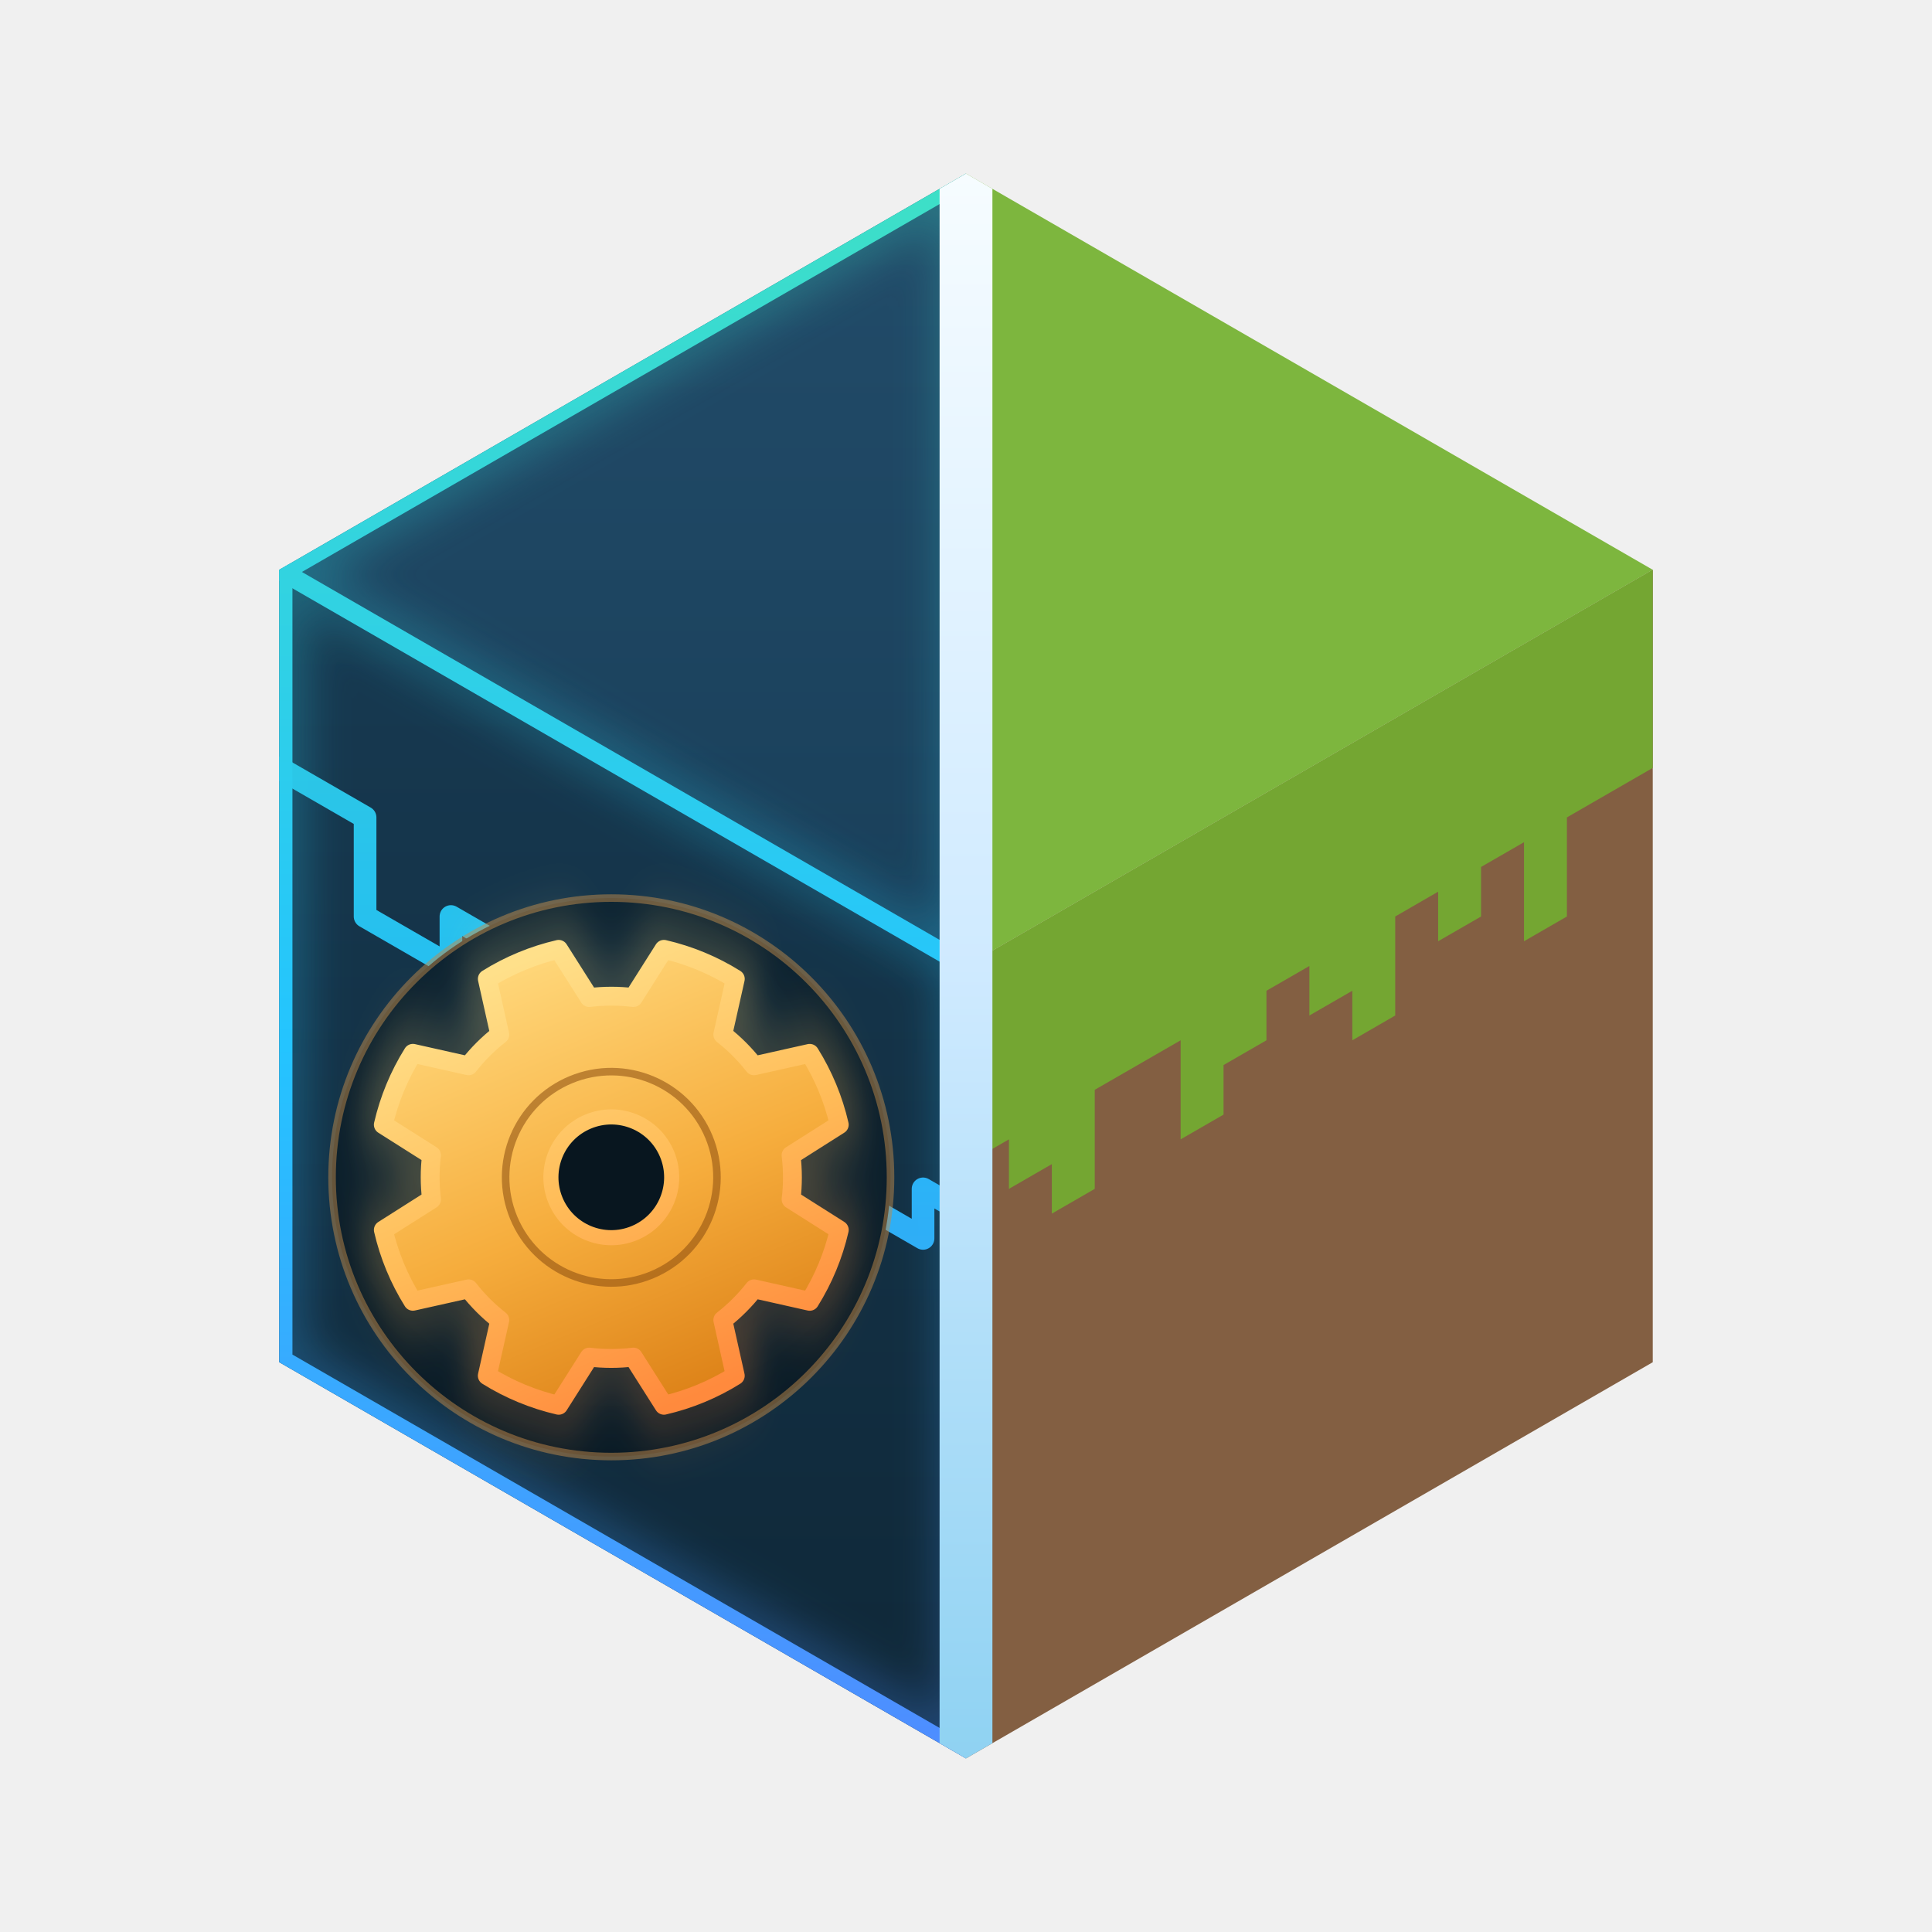
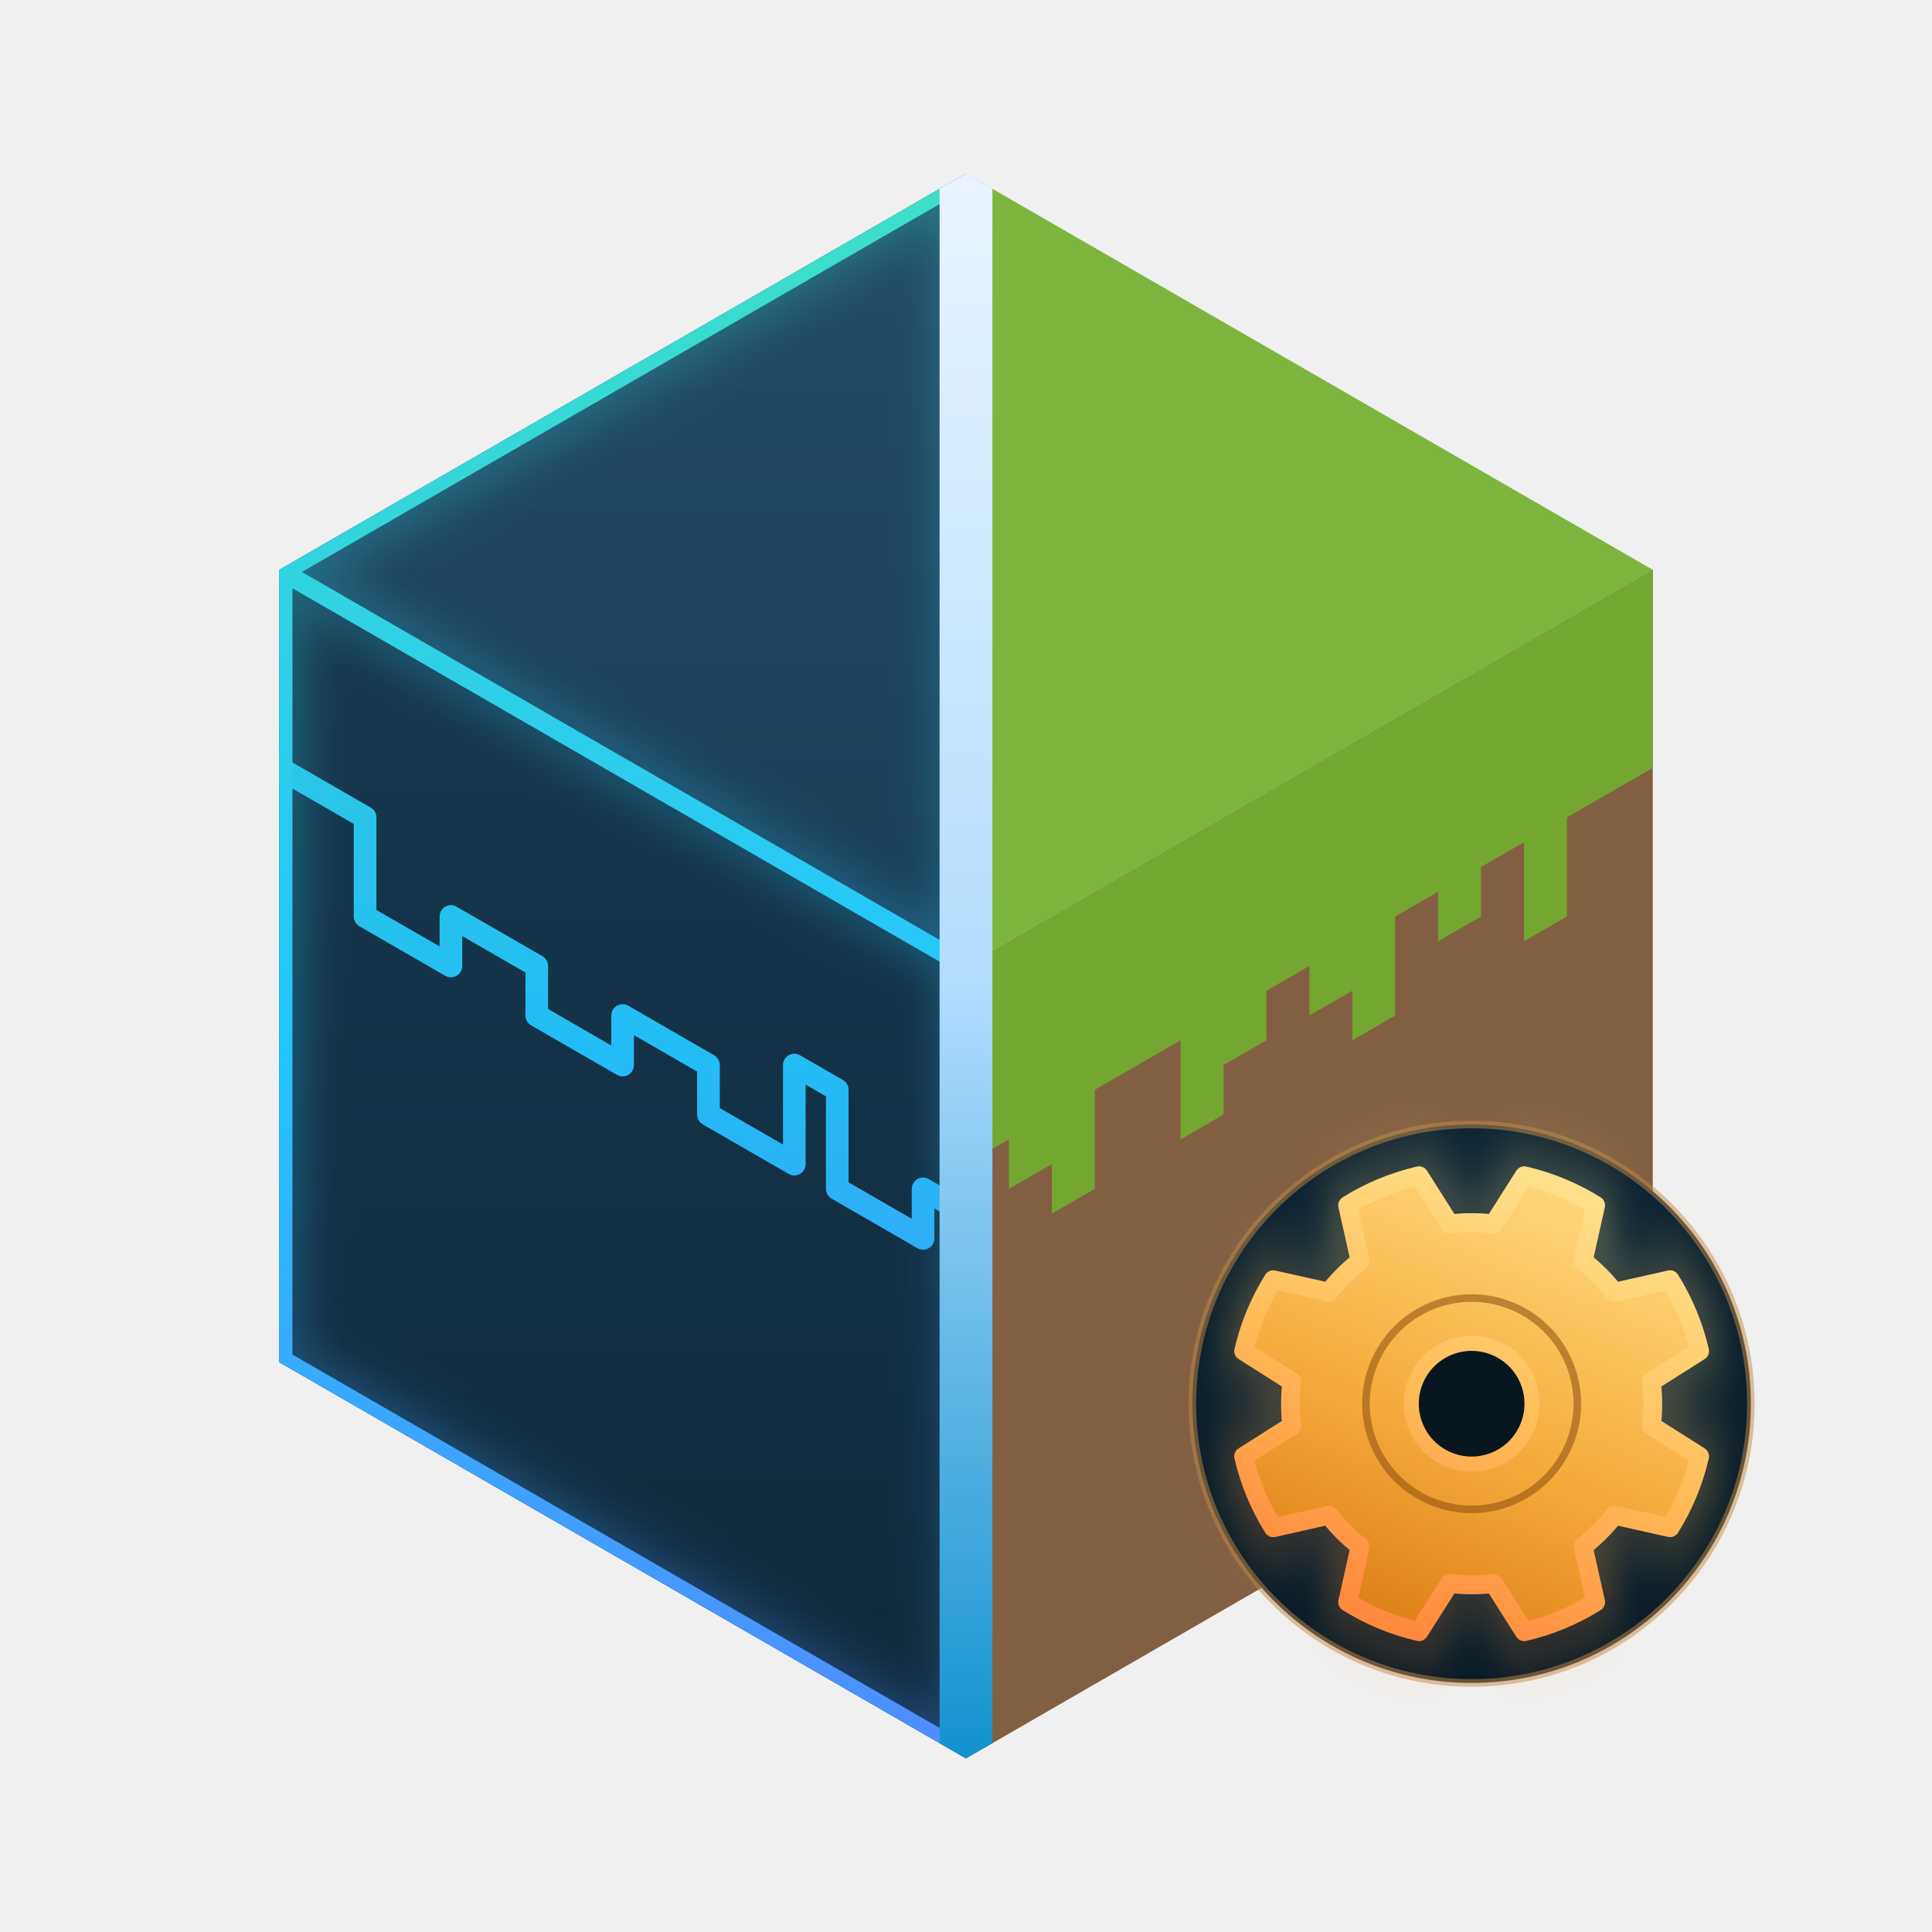
<svg xmlns="http://www.w3.org/2000/svg" viewBox="0 0 512 512" width="512" height="512">
  <defs>
    <pattern id="grain-top" width="16" height="16" patternUnits="userSpaceOnUse" patternTransform="matrix(11.375 6.5625 -11.375 6.5625 256.0 46.0)">
      <path fill="#ffffff" fill-opacity="0.07" d="        M256.000 46.000l11.375 6.562 l-11.375 6.562l-11.375 -6.562z         M278.750 59.125l11.375 6.562 l-11.375 6.562l-11.375 -6.562z         M301.500 72.250l11.375 6.562 l-11.375 6.562l-11.375 -6.562z         M358.375 105.062l11.375 6.562 l-11.375 6.562l-11.375 -6.562z         M381.125 118.188l11.375 6.562 l-11.375 6.562l-11.375 -6.562z         M312.875 91.938l11.375 6.562 l-11.375 6.562l-11.375 -6.562z         M312.875 105.062l11.375 6.562 l-11.375 6.562l-11.375 -6.562z         M324.250 111.625l11.375 6.562 l-11.375 6.562l-11.375 -6.562z         M347.000 124.750l11.375 6.562 l-11.375 6.562l-11.375 -6.562z         M358.375 131.312l11.375 6.562 l-11.375 6.562l-11.375 -6.562z         M403.875 157.562l11.375 6.562 l-11.375 6.562l-11.375 -6.562z         M244.625 78.812l11.375 6.562 l-11.375 6.562l-11.375 -6.562z         M290.125 105.062l11.375 6.562 l-11.375 6.562l-11.375 -6.562z         M347.000 151.000l11.375 6.562 l-11.375 6.562l-11.375 -6.562z         M381.125 170.688l11.375 6.562 l-11.375 6.562l-11.375 -6.562z         M290.125 131.312l11.375 6.562 l-11.375 6.562l-11.375 -6.562z         M233.250 111.625l11.375 6.562 l-11.375 6.562l-11.375 -6.562z         M278.750 137.875l11.375 6.562 l-11.375 6.562l-11.375 -6.562z         M290.125 144.438l11.375 6.562 l-11.375 6.562l-11.375 -6.562z         M324.250 164.125l11.375 6.562 l-11.375 6.562l-11.375 -6.562z         M176.375 91.938l11.375 6.562 l-11.375 6.562l-11.375 -6.562z         M199.125 105.062l11.375 6.562 l-11.375 6.562l-11.375 -6.562z         M267.375 144.438l11.375 6.562 l-11.375 6.562l-11.375 -6.562z         M290.125 157.562l11.375 6.562 l-11.375 6.562l-11.375 -6.562z         M187.750 111.625l11.375 6.562 l-11.375 6.562l-11.375 -6.562z         M199.125 118.188l11.375 6.562 l-11.375 6.562l-11.375 -6.562z         M210.500 124.750l11.375 6.562 l-11.375 6.562l-11.375 -6.562z         M324.250 190.375l11.375 6.562 l-11.375 6.562l-11.375 -6.562z         M312.875 196.938l11.375 6.562 l-11.375 6.562l-11.375 -6.562z         M153.625 118.188l11.375 6.562 l-11.375 6.562l-11.375 -6.562z         M176.375 131.312l11.375 6.562 l-11.375 6.562l-11.375 -6.562z         M210.500 151.000l11.375 6.562 l-11.375 6.562l-11.375 -6.562z         M221.875 157.562l11.375 6.562 l-11.375 6.562l-11.375 -6.562z         M312.875 210.062l11.375 6.562 l-11.375 6.562l-11.375 -6.562z         M210.500 164.125l11.375 6.562 l-11.375 6.562l-11.375 -6.562z         M301.500 216.625l11.375 6.562 l-11.375 6.562l-11.375 -6.562z         M130.875 131.312l11.375 6.562 l-11.375 6.562l-11.375 -6.562z         M153.625 144.438l11.375 6.562 l-11.375 6.562l-11.375 -6.562z         M210.500 177.250l11.375 6.562 l-11.375 6.562l-11.375 -6.562z         M221.875 210.062l11.375 6.562 l-11.375 6.562l-11.375 -6.562z         M85.375 144.438l11.375 6.562 l-11.375 6.562l-11.375 -6.562z         M153.625 183.812l11.375 6.562 l-11.375 6.562l-11.375 -6.562z" />
      <path fill="#000000" fill-opacity="0.05" d="        M324.250 85.375l11.375 6.562 l-11.375 6.562l-11.375 -6.562z         M256.000 59.125l11.375 6.562 l-11.375 6.562l-11.375 -6.562z         M267.375 65.688l11.375 6.562 l-11.375 6.562l-11.375 -6.562z         M335.625 105.062l11.375 6.562 l-11.375 6.562l-11.375 -6.562z         M369.750 124.750l11.375 6.562 l-11.375 6.562l-11.375 -6.562z         M392.500 137.875l11.375 6.562 l-11.375 6.562l-11.375 -6.562z         M244.625 65.688l11.375 6.562 l-11.375 6.562l-11.375 -6.562z         M290.125 91.938l11.375 6.562 l-11.375 6.562l-11.375 -6.562z         M301.500 111.625l11.375 6.562 l-11.375 6.562l-11.375 -6.562z         M210.500 72.250l11.375 6.562 l-11.375 6.562l-11.375 -6.562z         M244.625 91.938l11.375 6.562 l-11.375 6.562l-11.375 -6.562z         M267.375 105.062l11.375 6.562 l-11.375 6.562l-11.375 -6.562z         M312.875 131.312l11.375 6.562 l-11.375 6.562l-11.375 -6.562z         M324.250 137.875l11.375 6.562 l-11.375 6.562l-11.375 -6.562z         M244.625 105.062l11.375 6.562 l-11.375 6.562l-11.375 -6.562z         M335.625 157.562l11.375 6.562 l-11.375 6.562l-11.375 -6.562z         M187.750 85.375l11.375 6.562 l-11.375 6.562l-11.375 -6.562z         M210.500 98.500l11.375 6.562 l-11.375 6.562l-11.375 -6.562z         M221.875 105.062l11.375 6.562 l-11.375 6.562l-11.375 -6.562z         M347.000 177.250l11.375 6.562 l-11.375 6.562l-11.375 -6.562z         M233.250 124.750l11.375 6.562 l-11.375 6.562l-11.375 -6.562z         M312.875 170.688l11.375 6.562 l-11.375 6.562l-11.375 -6.562z         M233.250 137.875l11.375 6.562 l-11.375 6.562l-11.375 -6.562z         M165.000 111.625l11.375 6.562 l-11.375 6.562l-11.375 -6.562z         M176.375 118.188l11.375 6.562 l-11.375 6.562l-11.375 -6.562z         M221.875 144.438l11.375 6.562 l-11.375 6.562l-11.375 -6.562z         M199.125 144.438l11.375 6.562 l-11.375 6.562l-11.375 -6.562z         M244.625 170.688l11.375 6.562 l-11.375 6.562l-11.375 -6.562z         M267.375 183.812l11.375 6.562 l-11.375 6.562l-11.375 -6.562z         M165.000 137.875l11.375 6.562 l-11.375 6.562l-11.375 -6.562z         M233.250 177.250l11.375 6.562 l-11.375 6.562l-11.375 -6.562z         M278.750 203.500l11.375 6.562 l-11.375 6.562l-11.375 -6.562z         M130.875 144.438l11.375 6.562 l-11.375 6.562l-11.375 -6.562z         M153.625 157.562l11.375 6.562 l-11.375 6.562l-11.375 -6.562z         M210.500 190.375l11.375 6.562 l-11.375 6.562l-11.375 -6.562z         M233.250 203.500l11.375 6.562 l-11.375 6.562l-11.375 -6.562z         M96.750 137.875l11.375 6.562 l-11.375 6.562l-11.375 -6.562z         M119.500 151.000l11.375 6.562 l-11.375 6.562l-11.375 -6.562z         M142.250 164.125l11.375 6.562 l-11.375 6.562l-11.375 -6.562z         M119.500 164.125l11.375 6.562 l-11.375 6.562l-11.375 -6.562z         M233.250 229.750l11.375 6.562 l-11.375 6.562l-11.375 -6.562z         M256.000 242.875l11.375 6.562 l-11.375 6.562l-11.375 -6.562z" />
    </pattern>
    <pattern id="grain-side-left" width="16" height="16" patternUnits="userSpaceOnUse" patternTransform="matrix(11.375 6.5625 0 13.125 74.0 151.0)">
      <path fill="#ffffff" fill-opacity="0.07" d="        M233.250 308.500l11.375 6.562 l0.000 13.125l-11.375 -6.562z         M119.500 256.000l11.375 6.562 l0.000 13.125l-11.375 -6.562z         M233.250 334.750l11.375 6.562 l0.000 13.125l-11.375 -6.562z         M96.750 269.125l11.375 6.562 l0.000 13.125l-11.375 -6.562z         M142.250 295.375l11.375 6.562 l0.000 13.125l-11.375 -6.562z         M221.875 354.438l11.375 6.562 l0.000 13.125l-11.375 -6.562z         M85.375 288.812l11.375 6.562 l0.000 13.125l-11.375 -6.562z         M199.125 367.562l11.375 6.562 l0.000 13.125l-11.375 -6.562z         M85.375 315.062l11.375 6.562 l0.000 13.125l-11.375 -6.562z         M108.125 328.188l11.375 6.562 l0.000 13.125l-11.375 -6.562z         M85.375 328.188l11.375 6.562 l0.000 13.125l-11.375 -6.562z         M130.875 354.438l11.375 6.562 l0.000 13.125l-11.375 -6.562z         M233.250 413.500l11.375 6.562 l0.000 13.125l-11.375 -6.562z         M176.375 393.812l11.375 6.562 l0.000 13.125l-11.375 -6.562z         M233.250 426.625l11.375 6.562 l0.000 13.125l-11.375 -6.562z         M153.625 393.812l11.375 6.562 l0.000 13.125l-11.375 -6.562z         M233.250 439.750l11.375 6.562 l0.000 13.125l-11.375 -6.562z" />
      <path fill="#000000" fill-opacity="0.05" d="        M210.500 282.250l11.375 6.562 l0.000 13.125l-11.375 -6.562z         M165.000 269.125l11.375 6.562 l0.000 13.125l-11.375 -6.562z         M244.625 315.062l11.375 6.562 l0.000 13.125l-11.375 -6.562z         M153.625 275.688l11.375 6.562 l0.000 13.125l-11.375 -6.562z         M233.250 321.625l11.375 6.562 l0.000 13.125l-11.375 -6.562z         M96.750 256.000l11.375 6.562 l0.000 13.125l-11.375 -6.562z         M142.250 282.250l11.375 6.562 l0.000 13.125l-11.375 -6.562z         M165.000 295.375l11.375 6.562 l0.000 13.125l-11.375 -6.562z         M199.125 315.062l11.375 6.562 l0.000 13.125l-11.375 -6.562z         M85.375 262.562l11.375 6.562 l0.000 13.125l-11.375 -6.562z         M108.125 288.812l11.375 6.562 l0.000 13.125l-11.375 -6.562z         M165.000 321.625l11.375 6.562 l0.000 13.125l-11.375 -6.562z         M165.000 334.750l11.375 6.562 l0.000 13.125l-11.375 -6.562z         M187.750 347.875l11.375 6.562 l0.000 13.125l-11.375 -6.562z         M244.625 380.688l11.375 6.562 l0.000 13.125l-11.375 -6.562z         M187.750 361.000l11.375 6.562 l0.000 13.125l-11.375 -6.562z         M244.625 393.812l11.375 6.562 l0.000 13.125l-11.375 -6.562z         M119.500 334.750l11.375 6.562 l0.000 13.125l-11.375 -6.562z         M244.625 406.938l11.375 6.562 l0.000 13.125l-11.375 -6.562z         M96.750 334.750l11.375 6.562 l0.000 13.125l-11.375 -6.562z         M142.250 361.000l11.375 6.562 l0.000 13.125l-11.375 -6.562z         M153.625 367.562l11.375 6.562 l0.000 13.125l-11.375 -6.562z         M108.125 354.438l11.375 6.562 l0.000 13.125l-11.375 -6.562z         M130.875 367.562l11.375 6.562 l0.000 13.125l-11.375 -6.562z         M96.750 361.000l11.375 6.562 l0.000 13.125l-11.375 -6.562z         M119.500 374.125l11.375 6.562 l0.000 13.125l-11.375 -6.562z         M130.875 380.688l11.375 6.562 l0.000 13.125l-11.375 -6.562z         M244.625 446.312l11.375 6.562 l0.000 13.125l-11.375 -6.562z" />
    </pattern>
    <pattern id="grain-side-right" width="16" height="16" patternUnits="userSpaceOnUse" patternTransform="matrix(-11.375 6.5625 -11.375 19.6875 438.0 151.0)">
      <path fill="#ffffff" fill-opacity="0.07" d="        M221.875 341.312l-11.375 6.562 l-11.375 19.688l11.375 -6.562z         M324.250 295.375l-11.375 6.562 l-11.375 19.688l11.375 -6.562z         M199.125 380.688l-11.375 6.562 l-11.375 19.688l11.375 -6.562z         M324.250 321.625l-11.375 6.562 l-11.375 19.688l11.375 -6.562z         M278.750 347.875l-11.375 6.562 l-11.375 19.688l11.375 -6.562z         M187.750 413.500l-11.375 6.562 l-11.375 19.688l11.375 -6.562z         M312.875 354.438l-11.375 6.562 l-11.375 19.688l11.375 -6.562z         M187.750 439.750l-11.375 6.562 l-11.375 19.688l11.375 -6.562z         M290.125 393.812l-11.375 6.562 l-11.375 19.688l11.375 -6.562z         M267.375 406.938l-11.375 6.562 l-11.375 19.688l11.375 -6.562z         M278.750 413.500l-11.375 6.562 l-11.375 19.688l11.375 -6.562z         M233.250 439.750l-11.375 6.562 l-11.375 19.688l11.375 -6.562z         M130.875 498.812l-11.375 6.562 l-11.375 19.688l11.375 -6.562z         M176.375 485.688l-11.375 6.562 l-11.375 19.688l11.375 -6.562z         M119.500 518.500l-11.375 6.562 l-11.375 19.688l11.375 -6.562z         M187.750 492.250l-11.375 6.562 l-11.375 19.688l11.375 -6.562z         M108.125 538.188l-11.375 6.562 l-11.375 19.688l11.375 -6.562z" />
    </pattern>
    <linearGradient id="tech-top" gradientUnits="userSpaceOnUse" x1="0" y1="46" x2="0" y2="256">
      <stop offset="0" stop-color="#224c6a" />
      <stop offset="1" stop-color="#193f59" />
    </linearGradient>
    <linearGradient id="tech-face" gradientUnits="userSpaceOnUse" x1="0" y1="151" x2="0" y2="466">
      <stop offset="0" stop-color="#173a52" />
      <stop offset="1" stop-color="#0f2737" />
    </linearGradient>
    <linearGradient id="wire-grad" gradientUnits="userSpaceOnUse" x1="0" y1="46" x2="0" y2="466">
      <stop offset="0" stop-color="#3ee0c6" />
      <stop offset="0.55" stop-color="#24c4ff" />
      <stop offset="1" stop-color="#4f8cff" />
    </linearGradient>
    <filter id="wire-glow" x="-40%" y="-40%" width="180%" height="180%">
      <feGaussianBlur stdDeviation="6" />
    </filter>
    <clipPath id="right-clip">
      <path d="M256,46 L438,151 L438,361 L256,466 Z" />
    </clipPath>
    <clipPath id="cube-clip">
      <path d="M74,151 L256,46 L438,151 L438,361 L256,466 L74,361 Z" />
    </clipPath>
    <linearGradient id="seam-grad" gradientUnits="userSpaceOnUse" x1="0" y1="46" x2="0" y2="466">
-       <stop offset="0" stop-color="#f6fcff" />
-       <stop offset="0.5" stop-color="#cfeaff" />
-       <stop offset="1" stop-color="#8fd2f2" />
+       <stop offset="0" stop-color="#e9f3ff" />
+       <stop offset="0.5" stop-color="#b4deff" />
+       <stop offset="1" stop-color="#1392ce" />
    </linearGradient>
    <radialGradient id="gear-back" cx="0.5" cy="0.38" r="0.75">
      <stop offset="0" stop-color="#143346" />
      <stop offset="1" stop-color="#08161f" />
    </radialGradient>
    <linearGradient id="gear-wire" gradientUnits="userSpaceOnUse" x1="0" y1="250" x2="0" y2="374">
      <stop offset="0" stop-color="#ffe08a" />
      <stop offset="0.5" stop-color="#ffbd59" />
      <stop offset="1" stop-color="#ff8a3d" />
    </linearGradient>
    <linearGradient id="gear-face" gradientUnits="userSpaceOnUse" x1="0" y1="250" x2="0" y2="374">
      <stop offset="0" stop-color="#ffd77a" />
      <stop offset="0.55" stop-color="#f6ad3d" />
      <stop offset="1" stop-color="#dd8218" />
    </linearGradient>
  </defs>
  <g transform="matrix(-1 0 0 1 512 0)">
    <polygon points="74,151 256,256 256,466 74,361" fill="#835f42" />
    <polygon points="74.00,151.00 256.00,256.00 256.00,308.50 244.62,301.94 244.62,315.06 233.25,308.50 233.25,321.62 221.88,315.06 221.88,288.81 210.50,282.25 199.12,275.69 199.12,301.94 187.75,295.38 187.75,282.25 176.38,275.69 176.38,262.56 165.00,256.00 165.00,269.12 153.62,262.56 153.62,275.69 142.25,269.12 142.25,242.88 130.88,236.31 130.88,249.44 119.50,242.88 119.50,229.75 108.12,223.19 108.12,249.44 96.75,242.88 96.75,216.62 85.38,210.06 74.00,203.50" fill="#74a632" />
    <polygon points="74,151 256,256 256,466 74,361" fill="url(#grain-side-left)" />
    <polygon points="256,46 256,256 74,151" fill="#7db63e" />
    <polygon points="256,46 256,256 74,151" fill="url(#grain-top)" />
    <g clip-path="url(#right-clip)">
      <polygon points="256,46 438,151 256,256" fill="url(#tech-top)" />
      <polygon points="438,151 256,256 256,466 438,361" fill="url(#tech-face)" />
      <g fill="none" stroke="url(#wire-grad)" stroke-linecap="round" stroke-linejoin="round">
        <g opacity="0.30" filter="url(#wire-glow)">
          <path d="M256,46 L438,151 L438,361 L256,466 Z" stroke-width="13" />
          <path d="M438,151 L256,256" stroke-width="9" />
        </g>
        <path d="M256,321.62 L267.38,315.06 L267.38,328.19 L278.75,321.62 L290.12,315.06 L290.12,288.81 L301.5,282.25 L301.5,308.5 L312.88,301.94 L324.25,295.38 L324.25,282.25 L335.62,275.69 L347,269.12 L347,282.25 L358.38,275.69 L369.75,269.12 L369.75,256 L381.12,249.44 L392.5,242.88 L392.5,256 L403.88,249.44 L415.25,242.88 L415.25,216.62 L426.62,210.06 L438,203.5" stroke-width="6" opacity="0.95" />
        <path d="M256,46 L438,151 L438,361 L256,466 Z" stroke-width="7" />
        <path d="M438,151 L256,256" stroke-width="5" />
      </g>
-       <circle cx="350" cy="312" r="74" fill="url(#gear-back)" stroke="#c08a4a" stroke-opacity="0.5" stroke-width="2" />
-       <g transform="rotate(22.5 350 312)">
-         <path d="M396.25 299.17 L411.15 301.77 A62 62 0 0 1 411.15 322.23 L396.25 324.83 A48 48 0 0 1 391.78 335.64 L400.48 348.00 A62 62 0 0 1 386.00 362.48 L373.64 353.78 A48 48 0 0 1 362.83 358.25 L360.23 373.15 A62 62 0 0 1 339.77 373.15 L337.17 358.25 A48 48 0 0 1 326.36 353.78 L314.00 362.48 A62 62 0 0 1 299.52 348.00 L308.22 335.64 A48 48 0 0 1 303.75 324.83 L288.85 322.23 A62 62 0 0 1 288.85 301.77 L303.75 299.17 A48 48 0 0 1 308.22 288.36 L299.52 276.00 A62 62 0 0 1 314.00 261.52 L326.36 270.22 A48 48 0 0 1 337.17 265.75 L339.77 250.85 A62 62 0 0 1 360.23 250.85 L362.83 265.75 A48 48 0 0 1 373.64 270.22 L386.00 261.52 A62 62 0 0 1 400.48 276.00 L391.78 288.36 A48 48 0 0 1 396.25 299.17 Z" fill="none" stroke="url(#gear-wire)" stroke-width="13" opacity="0.24" filter="url(#wire-glow)" />
-         <path d="M396.25 299.17 L411.15 301.77 A62 62 0 0 1 411.15 322.23 L396.25 324.83 A48 48 0 0 1 391.78 335.64 L400.48 348.00 A62 62 0 0 1 386.00 362.48 L373.64 353.78 A48 48 0 0 1 362.83 358.25 L360.23 373.15 A62 62 0 0 1 339.77 373.15 L337.17 358.25 A48 48 0 0 1 326.36 353.78 L314.00 362.48 A62 62 0 0 1 299.52 348.00 L308.22 335.64 A48 48 0 0 1 303.75 324.83 L288.85 322.23 A62 62 0 0 1 288.85 301.77 L303.75 299.17 A48 48 0 0 1 308.22 288.36 L299.52 276.00 A62 62 0 0 1 314.00 261.52 L326.36 270.22 A48 48 0 0 1 337.17 265.75 L339.77 250.85 A62 62 0 0 1 360.23 250.85 L362.83 265.75 A48 48 0 0 1 373.64 270.22 L386.00 261.52 A62 62 0 0 1 400.48 276.00 L391.78 288.36 A48 48 0 0 1 396.25 299.17 Z" fill="url(#gear-face)" stroke="url(#gear-wire)" stroke-width="5" stroke-linejoin="round" />
-         <circle cx="350" cy="312" r="28" fill="none" stroke="#8a4c0f" stroke-width="2" opacity="0.55" />
-         <circle cx="350" cy="312" r="16" fill="#08161f" stroke="url(#gear-wire)" stroke-width="4" />
-       </g>
    </g>
    <g clip-path="url(#cube-clip)" fill="none" stroke="url(#seam-grad)" stroke-linecap="round">
      <path d="M256,46 L256,466" stroke-width="22" opacity="0.32" filter="url(#wire-glow)" />
      <path d="M256,46 L256,466" stroke-width="14" />
    </g>
  </g>
+   <g transform="translate(40 60)">
+     <circle cx="350" cy="312" r="74" fill="url(#gear-back)" stroke="#c08a4a" stroke-opacity="0.5" stroke-width="2" />
+     <g transform="rotate(22.5 350 312)">
+       <path d="M396.25 299.17 L411.15 301.77 A62 62 0 0 1 411.15 322.23 L396.25 324.83 A48 48 0 0 1 391.78 335.64 L400.48 348.00 A62 62 0 0 1 386.00 362.48 L373.64 353.78 A48 48 0 0 1 362.83 358.25 L360.23 373.15 A62 62 0 0 1 339.77 373.15 L337.17 358.25 A48 48 0 0 1 326.36 353.78 L314.00 362.48 A62 62 0 0 1 299.52 348.00 L308.22 335.64 A48 48 0 0 1 303.75 324.83 L288.85 322.23 A62 62 0 0 1 288.85 301.77 L303.75 299.17 A48 48 0 0 1 308.22 288.36 L299.52 276.00 A62 62 0 0 1 314.00 261.52 L326.36 270.22 A48 48 0 0 1 337.17 265.75 L339.77 250.85 A62 62 0 0 1 360.23 250.85 L362.83 265.75 A48 48 0 0 1 373.64 270.22 L386.00 261.52 A62 62 0 0 1 400.48 276.00 L391.78 288.36 A48 48 0 0 1 396.25 299.17 Z" fill="none" stroke="url(#gear-wire)" stroke-width="13" opacity="0.24" filter="url(#wire-glow)" />
+       <path d="M396.25 299.17 L411.15 301.77 A62 62 0 0 1 411.15 322.23 L396.25 324.83 A48 48 0 0 1 391.78 335.64 L400.48 348.00 A62 62 0 0 1 386.00 362.48 L373.64 353.78 A48 48 0 0 1 362.83 358.25 L360.23 373.15 A62 62 0 0 1 339.77 373.15 L337.17 358.25 A48 48 0 0 1 326.36 353.78 L314.00 362.48 A62 62 0 0 1 299.52 348.00 L308.22 335.64 A48 48 0 0 1 303.75 324.83 L288.85 322.23 A62 62 0 0 1 288.85 301.77 L303.75 299.17 A48 48 0 0 1 308.22 288.36 L299.52 276.00 A62 62 0 0 1 314.00 261.52 L326.36 270.22 A48 48 0 0 1 337.17 265.75 L339.77 250.85 A62 62 0 0 1 360.23 250.85 L362.83 265.75 A48 48 0 0 1 373.64 270.22 L386.00 261.52 A62 62 0 0 1 400.48 276.00 L391.78 288.36 A48 48 0 0 1 396.25 299.17 Z" fill="url(#gear-face)" stroke="url(#gear-wire)" stroke-width="5" stroke-linejoin="round" />
+       <circle cx="350" cy="312" r="28" fill="none" stroke="#8a4c0f" stroke-width="2" opacity="0.55" />
+       <circle cx="350" cy="312" r="16" fill="#08161f" stroke="url(#gear-wire)" stroke-width="4" />
+     </g>
+   </g>
</svg>
